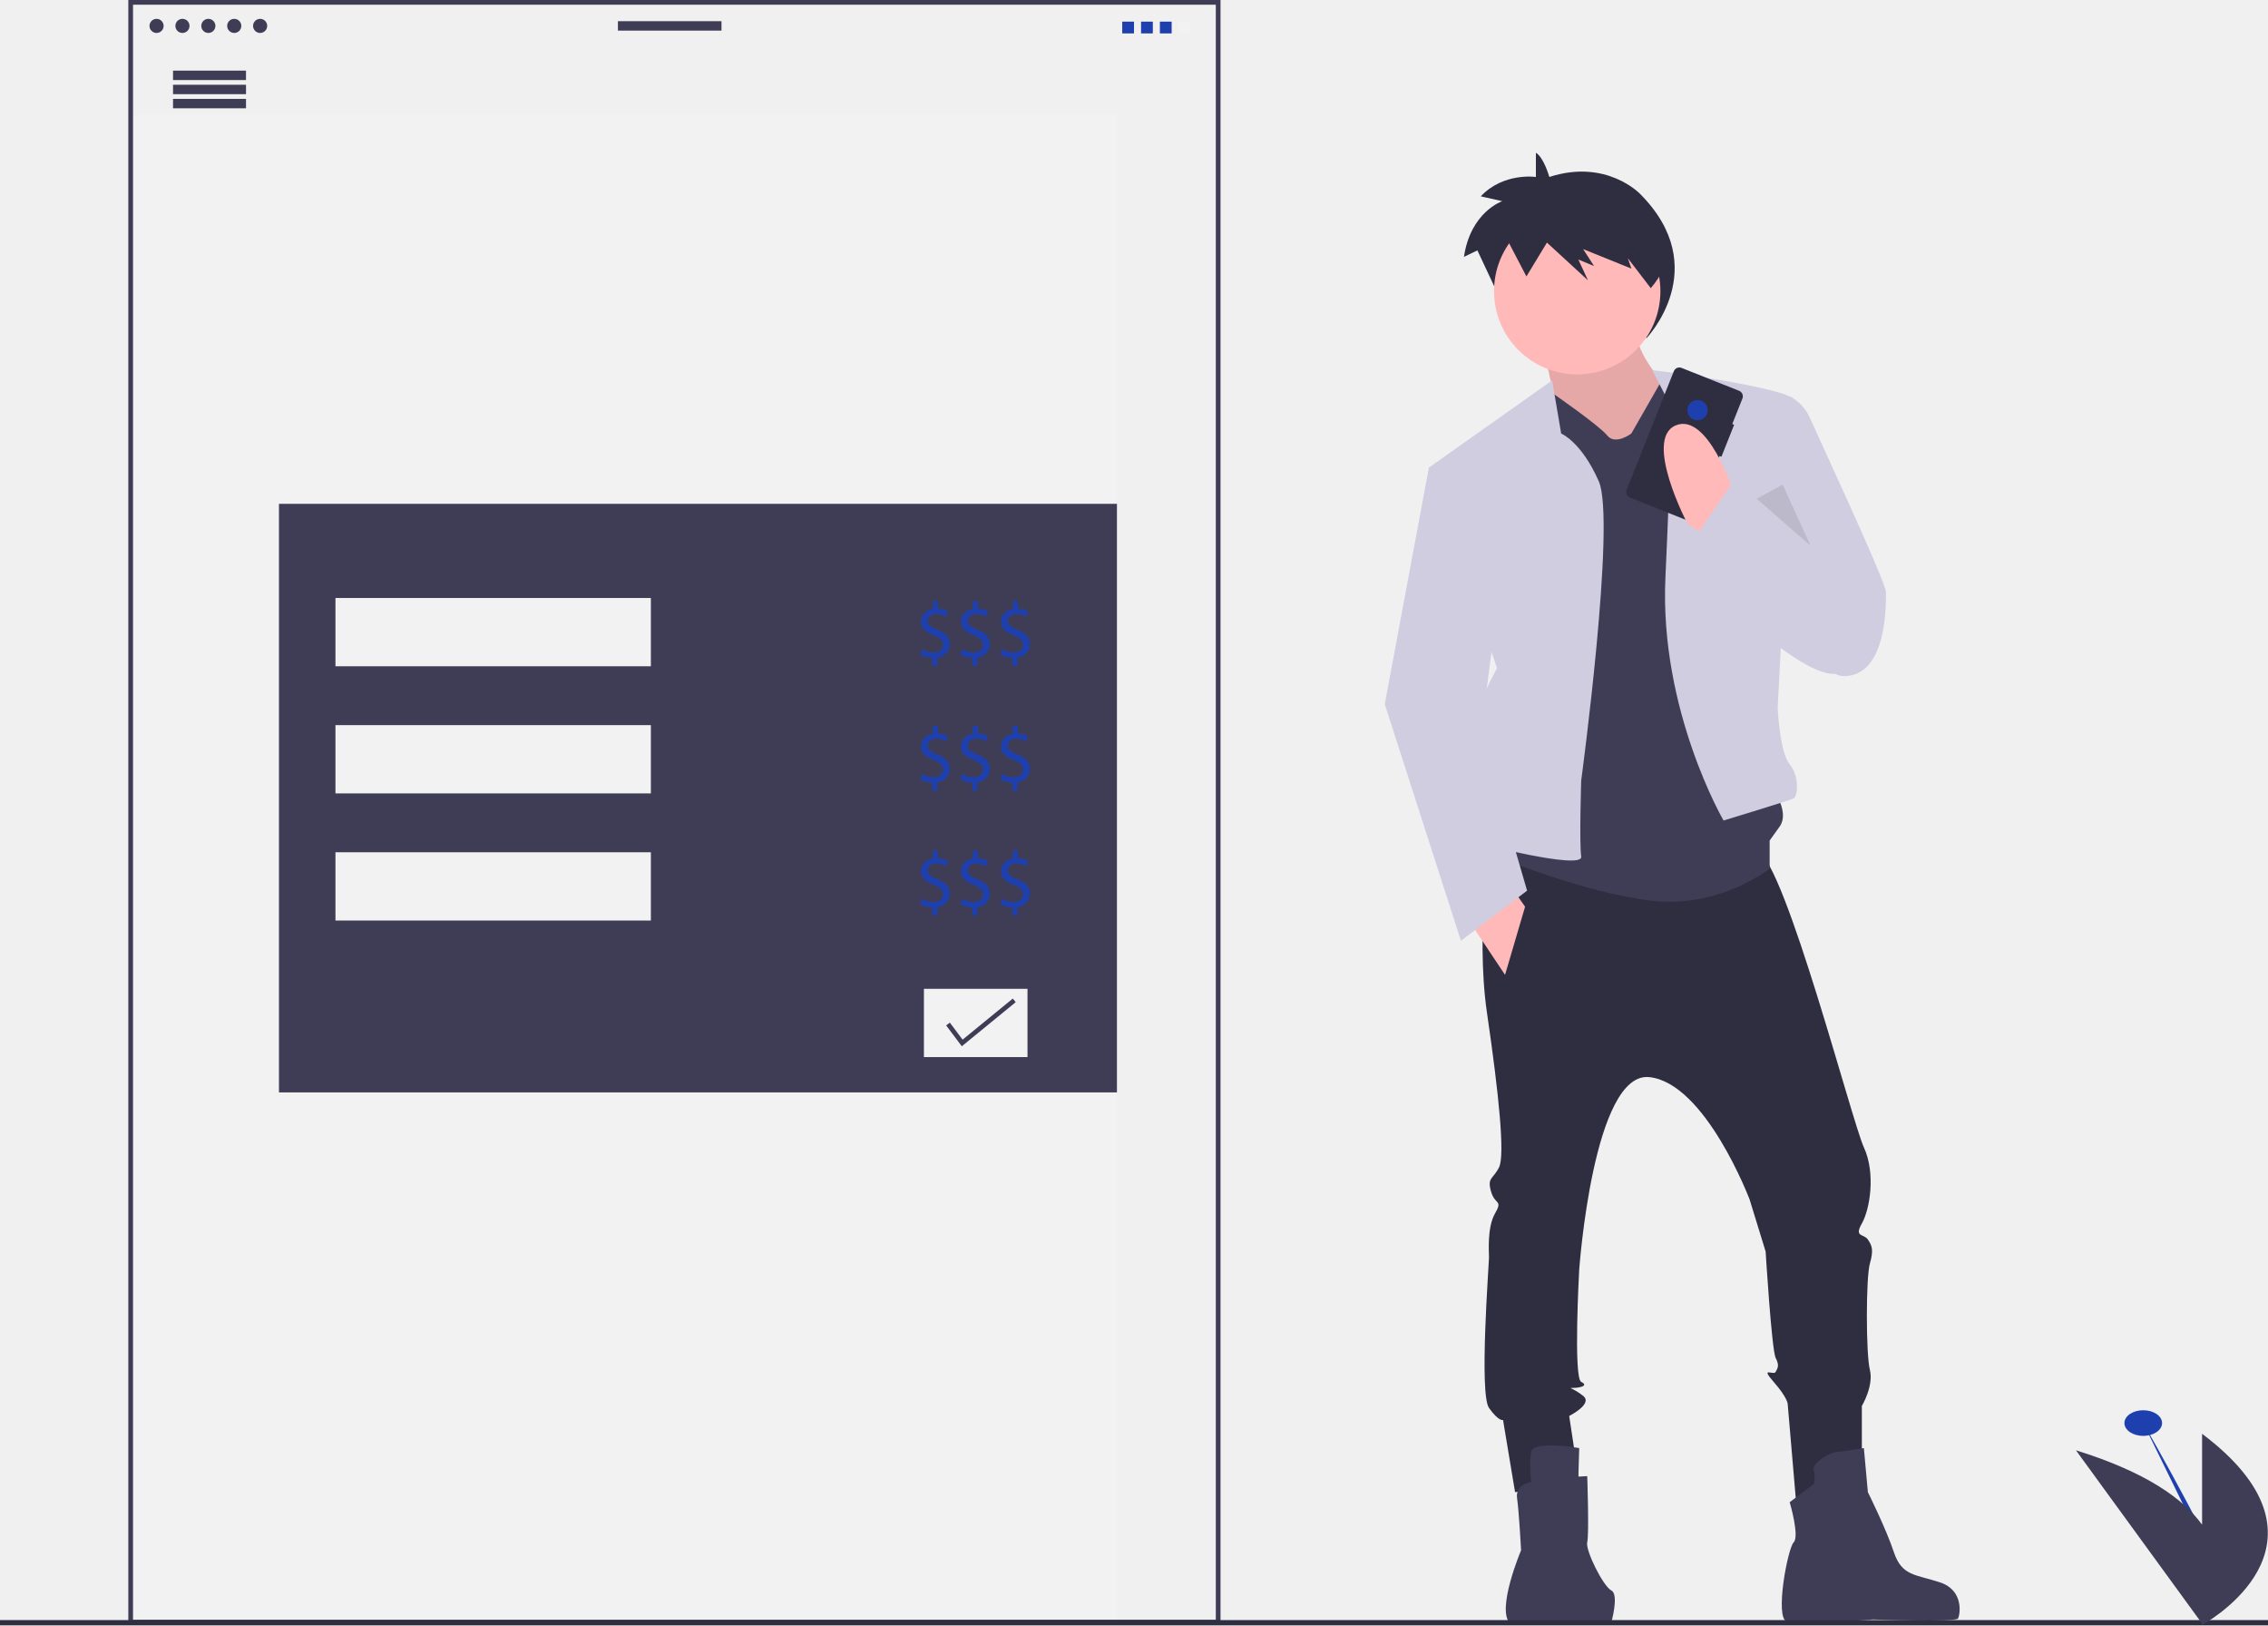
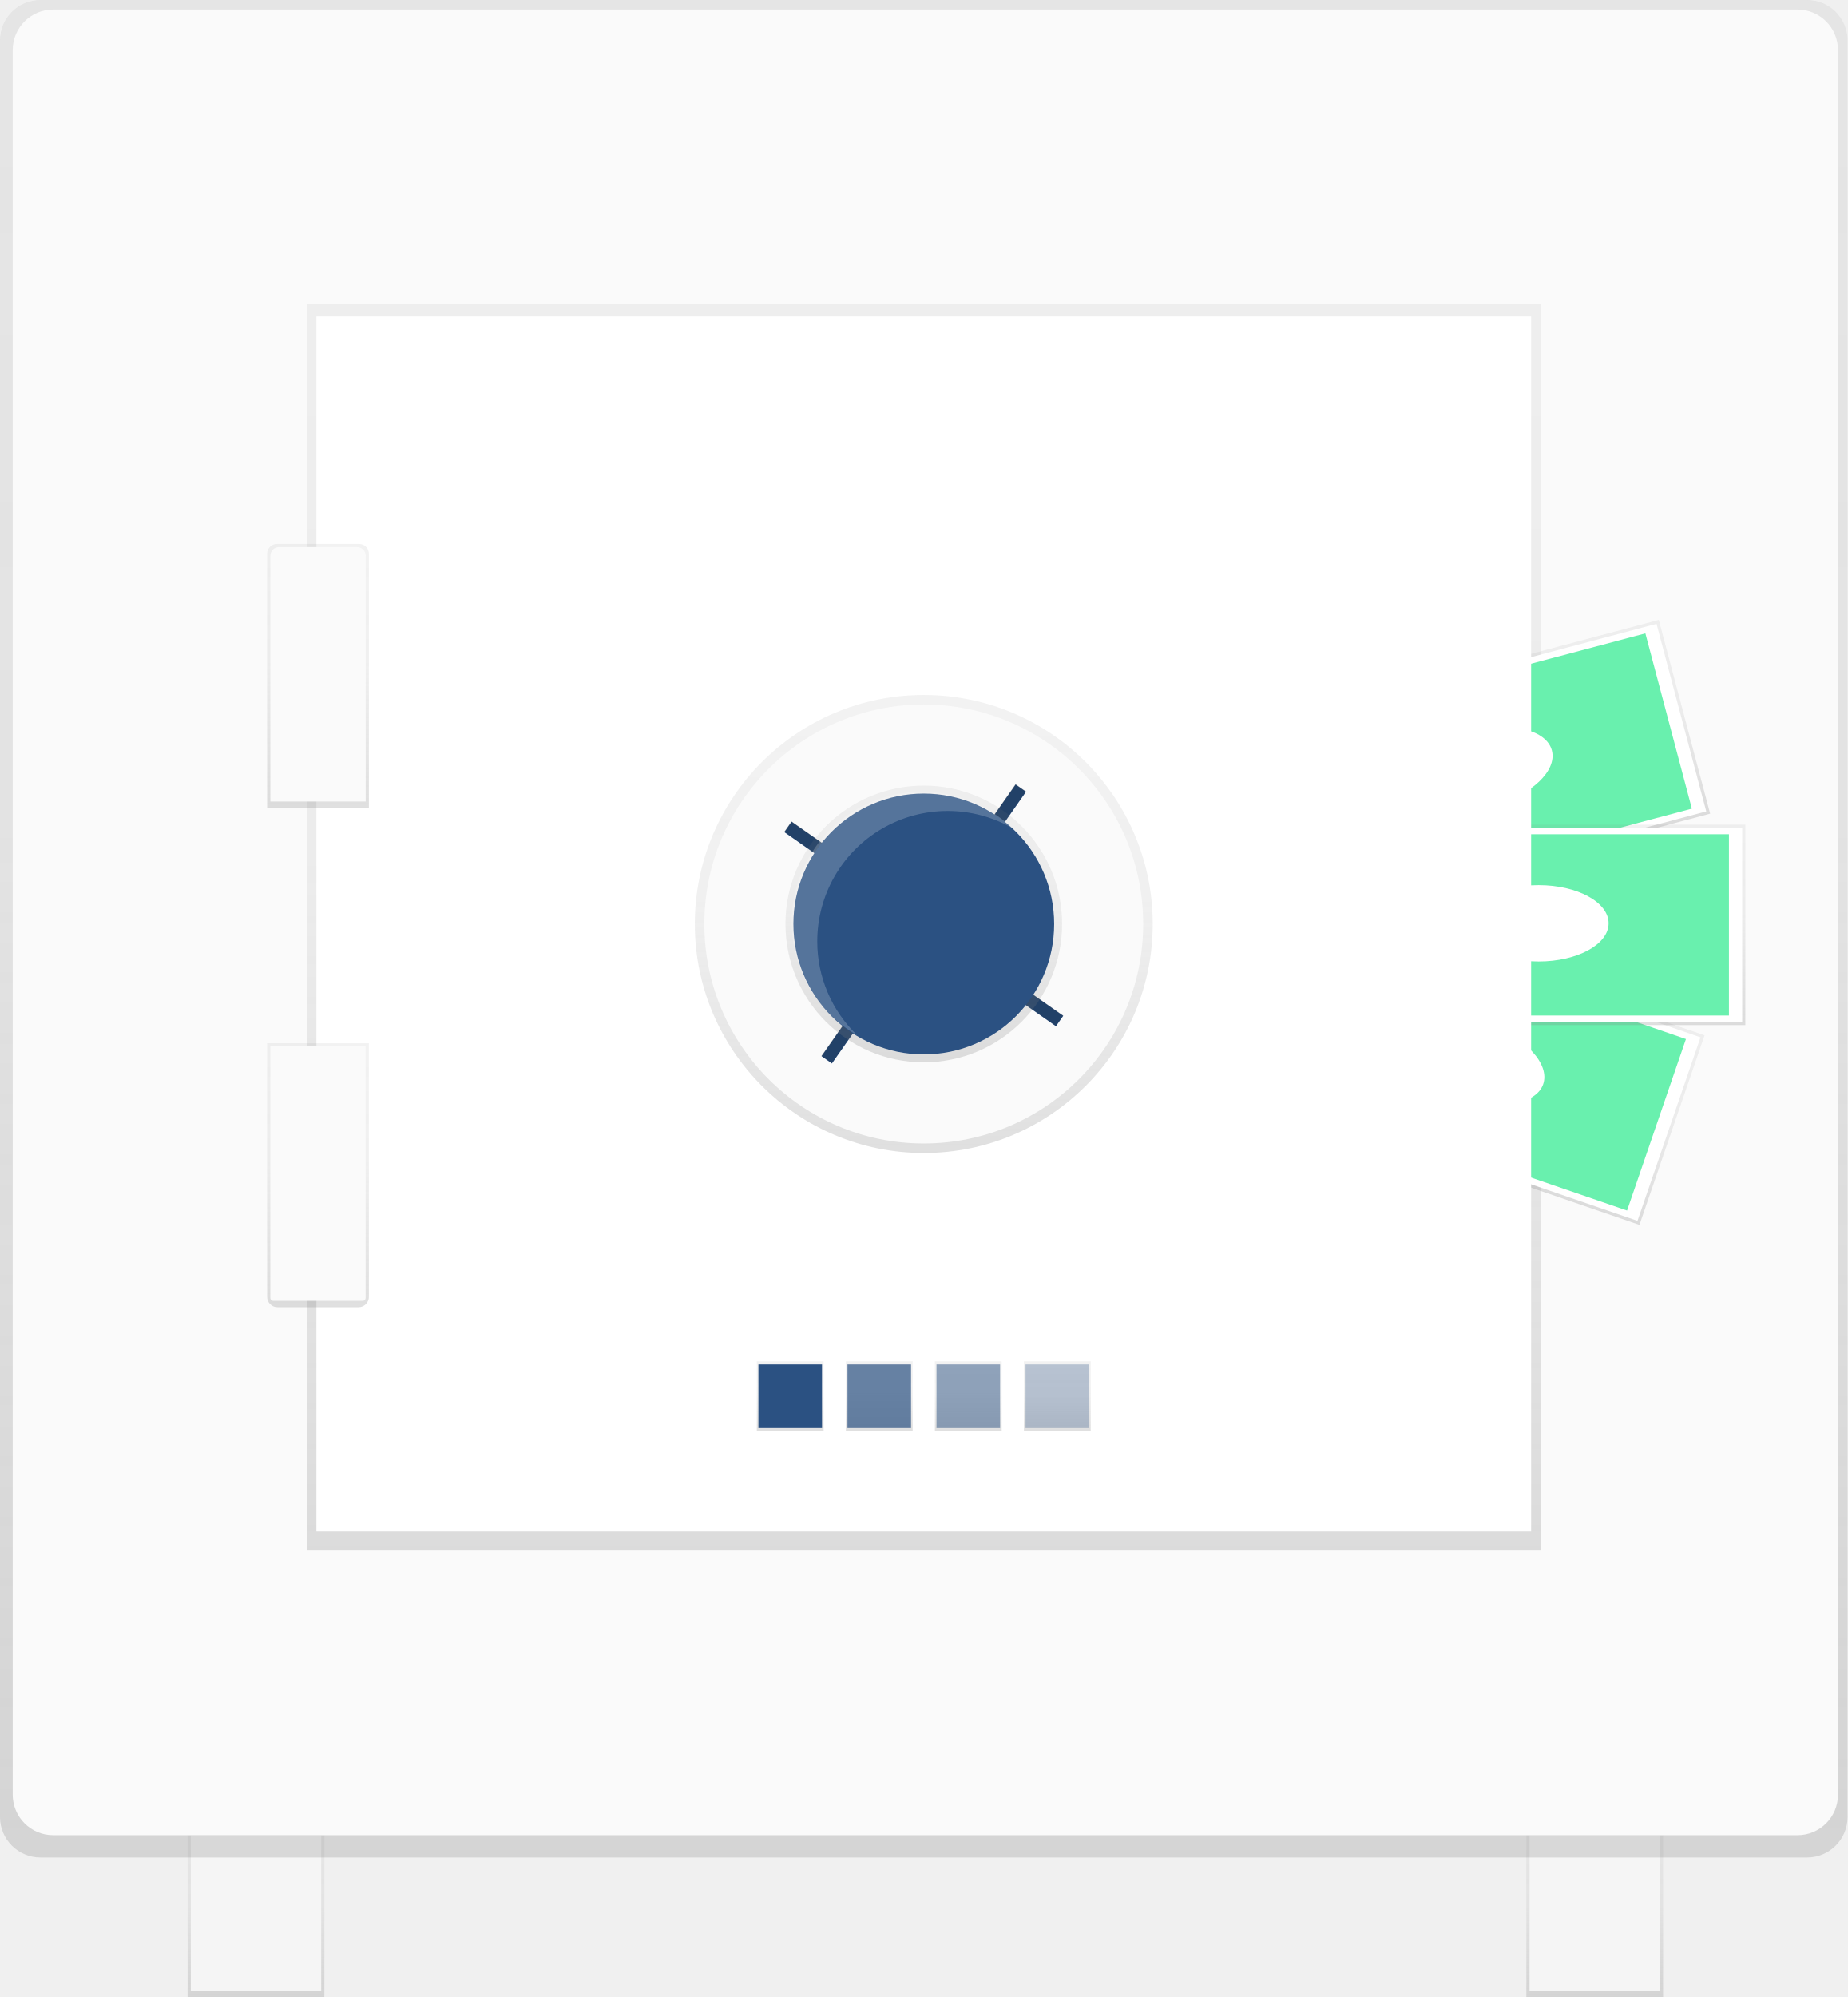
- <svg xmlns="http://www.w3.org/2000/svg" id="e8fc31ac-0dc8-416f-9088-07cba22854d5" data-name="Layer 1" width="963.51" height="690.372" viewBox="0 0 963.51 690.372">
-   <ellipse cx="910.51" cy="604.445" rx="8" ry="5.445" fill="#1e40af" />
-   <path d="M1028.755,709.26s38,66.025,37,75.555" transform="translate(-118.2452 -104.8141)" fill="#1e40af" />
-   <rect x="55.51" y="49" width="419" height="640" fill="#f2f2f2" />
-   <path d="M636.755,794.814h-464v-690h464Zm-462-2h460v-686h-460Z" transform="translate(-118.2452 -104.8141)" fill="#3f3d56" />
-   <path d="M776.447,179.983s-2.285-8.226-5.713-10.282v10.282s-13.71-2.056-23.422,8.226l9.14,2.056s-13.425,4.456-16.281,23.649l5.713-2.742L761.308,244.076l9.712-17.823,19.423,19.879-4.57-10.968L793.299,238.592l-5.141-8.911,22.851,10.282-1.714-5.484,8.373,14.029s28.76-29.795-2.66-61.328C815.007,187.18,800.725,172.1,776.447,179.983Z" transform="translate(-118.2452 -104.8141)" fill="#2f2e41" />
-   <path d="M773.81,253.192s8.516,32.361,5.961,36.619,24.697,27.251,24.697,27.251l26.4-5.11,1.703-36.619s-23.845-20.439-18.735-35.768Z" transform="translate(-118.2452 -104.8141)" fill="#ffb9b9" />
-   <path d="M773.81,253.192s8.516,32.361,5.961,36.619,24.697,27.251,24.697,27.251l26.4-5.11,1.703-36.619s-23.845-20.439-18.735-35.768Z" transform="translate(-118.2452 -104.8141)" opacity="0.1" />
-   <path d="M751.668,457.578s-6.813,42.58-1.703,77.496,7.664,60.464,5.11,65.574-5.11,4.258-3.406,10.219,5.11,3.406,1.703,9.368-2.555,16.181-2.555,18.735-4.258,57.909,0,63.871,5.961,5.11,5.961,5.11l5.11,30.658,27.251-4.258-4.258-28.103s10.219-5.11,5.961-8.516-6.813-3.406-4.258-3.406,6.813-.852,3.406-2.555-.852-47.69-.852-47.69,5.961-84.309,29.806-81.754,42.58,51.948,42.58,51.948l6.813,22.142s2.555,41.729,4.258,45.135.852,4.258,0,5.961-6.813-2.555-.852,4.258,5.961,9.368,5.961,9.368l3.832,44.709,27.677-17.458V701.989s5.11-8.516,3.406-15.329-1.703-39.174,0-45.135.852-7.664-.852-10.219-5.961-.852-2.555-6.813,5.961-21.29.852-32.361-33.213-120.077-45.135-126.038S751.668,457.578,751.668,457.578Z" transform="translate(-118.2452 -104.8141)" fill="#2f2e41" />
-   <path d="M789.139,719.873s-19.587-3.406-20.439,1.703,0,12.774,0,12.774-6.813.852-5.961,6.813,1.703,22.142,1.703,22.142-10.645,25.122-4.684,31.084c.06.06,11.76-.426,18.485-.426h24.522s3.406-11.923,0-13.626-11.071-17.032-10.219-20.439,0-28.103,0-28.103l-3.761.213Z" transform="translate(-118.2452 -104.8141)" fill="#3f3d56" />
-   <path d="M888.777,735.202l-10.219,7.664s4.258,14.477,1.703,17.032-8.09,31.935-2.981,33.639,36.619-.852,36.619-.852,35.342,1.277,36.193-.426,2.555-11.923-7.664-15.329-16.181-2.555-19.587-12.774-11.071-25.548-11.071-25.548l-1.703-18.735s-10.219,1.703-11.923,1.703-10.219,4.258-9.368,7.664A11.585,11.585,0,0,1,888.777,735.202Z" transform="translate(-118.2452 -104.8141)" fill="#3f3d56" />
-   <circle cx="670.042" cy="123.681" r="35.342" fill="#ffb9b9" />
-   <path d="M811.28,288.96,824.054,266.632s29.806-1.518,31.509,1.889,16.181,172.025,16.181,172.025,6.813,9.368,2.555,15.329l-4.258,5.961v11.923s-21.29,17.032-50.245,13.626-65.574-18.735-65.574-18.735l7.664-47.69-.852-140.515,17.159-8.363s19.46,13.473,22.867,17.731S811.28,288.96,811.28,288.96Z" transform="translate(-118.2452 -104.8141)" fill="#3f3d56" />
-   <path d="M781.474,288.96l-3.832-22.568-52.374,37.045,28.955,85.161s-17.884,32.361-14.477,44.284,5.11,29.806,5.11,29.806,45.987,11.923,45.135,5.961,0-32.361,0-32.361,14.889-110.287,7.444-127.104S781.474,288.96,781.474,288.96Z" transform="translate(-118.2452 -104.8141)" fill="#d0cde1" />
-   <path d="M828.312,277.889l-8.09-15.755c-.002-.494,57.481,7.457,60.038,12.348l-6.813,131.148s.852,18.735,5.11,23.845,3.406,13.626,1.703,14.477-29.806,9.368-29.806,9.368-27.251-46.838-24.697-103.045S828.312,277.889,828.312,277.889Z" transform="translate(-118.2452 -104.8141)" fill="#d0cde1" />
-   <path d="M870.041,275.334l9.019-1.92a19.073,19.073,0,0,1,8.013,8.733c2.555,5.961,32.361,69.832,32.361,74.09s.852,35.768-17.884,35.768S868.338,311.953,868.338,311.953Z" transform="translate(-118.2452 -104.8141)" fill="#d0cde1" />
-   <polygon points="624.055 391.086 639.384 414.08 647.9 385.125 641.939 376.609 624.055 391.086" fill="#ffb9b9" />
-   <polygon points="614.687 199.474 607.023 198.623 588.287 299.112 620.648 399.602 648.752 378.312 629.165 311.035 635.977 259.087 614.687 199.474" fill="#d0cde1" />
-   <path d="M825.184,218.524c-4.679-17.057-19.314-29.507-36.654-29.507-12.495,0-23.588,6.464-30.563,16.457l8.744,16.758,8.719-14.375L792.868,223.891l-4.103-8.846,6.667,2.764-4.616-7.187,20.515,8.293-1.539-4.423,9.745,12.716A38.33,38.33,0,0,0,825.184,218.524Z" transform="translate(-118.2452 -104.8141)" fill="#2f2e41" />
-   <polygon points="746.261 211.823 769.207 231.829 757.332 205.861 746.261 211.823" opacity="0.1" />
-   <path d="M854.963,285.233l-.798-.318,4.316-10.84a2.51,2.51,0,0,0-1.404-3.261L832.602,261.071a2.51,2.51,0,0,0-3.261,1.404L809.269,312.894a2.51,2.51,0,0,0,1.404,3.261l24.474,9.743a2.51,2.51,0,0,0,3.261-1.404l10.354-26.008.798.318Z" transform="translate(-118.2452 -104.8141)" fill="#2f2e41" />
-   <circle cx="721.15" cy="174.221" r="4.296" fill="#1e40af" />
-   <path d="M854.712,313.656s-11.071-34.064-24.697-28.103,5.11,41.729,5.11,41.729l11.923,7.664Z" transform="translate(-118.2452 -104.8141)" fill="#ffb9b9" />
-   <path d="M913.473,357.088l-59.613-46.838-21.29,31.509s56.206,59.613,68.98,47.69S913.473,357.088,913.473,357.088Z" transform="translate(-118.2452 -104.8141)" fill="#d0cde1" />
-   <rect y="688.131" width="963.51" height="2.241" fill="#2f2e41" />
-   <circle cx="66.51" cy="11" r="3" fill="#3f3d56" />
-   <circle cx="77.51" cy="11" r="3" fill="#3f3d56" />
-   <circle cx="88.51" cy="11" r="3" fill="#3f3d56" />
-   <circle cx="99.51" cy="11" r="3" fill="#3f3d56" />
-   <circle cx="110.51" cy="11" r="3" fill="#3f3d56" />
-   <rect x="262.51" y="9" width="44" height="4" fill="#3f3d56" />
-   <rect x="73.51" y="30" width="31" height="4" fill="#3f3d56" />
-   <rect x="73.51" y="36" width="31" height="4" fill="#3f3d56" />
-   <rect x="73.51" y="42" width="31" height="4" fill="#3f3d56" />
-   <rect x="118.51" y="214" width="356" height="250" fill="#3f3d56" />
-   <rect x="142.51" y="254" width="134" height="29" fill="#f2f2f2" />
-   <rect x="392.51" y="420" width="44" height="29" fill="#f2f2f2" />
-   <rect x="142.51" y="308" width="134" height="29" fill="#f2f2f2" />
-   <rect x="142.51" y="362" width="134" height="29" fill="#f2f2f2" />
-   <path d="M514.325,387.674V384.279a9.788,9.788,0,0,1-5.144-1.479l.807-2.252a8.964,8.964,0,0,0,4.841,1.445c2.387,0,4.001-1.378,4.001-3.294,0-1.849-1.311-2.992-3.799-4.001-3.429-1.345-5.547-2.891-5.547-5.816,0-2.79,1.983-4.908,5.076-5.413v-3.395h2.084v3.261a8.967,8.967,0,0,1,4.37,1.177l-.841,2.219a8.125,8.125,0,0,0-4.236-1.143c-2.589,0-3.564,1.546-3.564,2.891,0,1.748,1.244,2.622,4.169,3.833,3.463,1.412,5.211,3.16,5.211,6.152,0,2.656-1.849,5.144-5.312,5.715v3.497Z" transform="translate(-118.2452 -104.8141)" fill="#1e40af" />
-   <path d="M531.325,387.674V384.279a9.788,9.788,0,0,1-5.144-1.479l.807-2.252a8.964,8.964,0,0,0,4.841,1.445c2.387,0,4.001-1.378,4.001-3.294,0-1.849-1.311-2.992-3.799-4.001-3.429-1.345-5.547-2.891-5.547-5.816,0-2.79,1.983-4.908,5.076-5.413v-3.395h2.084v3.261a8.967,8.967,0,0,1,4.37,1.177l-.841,2.219a8.125,8.125,0,0,0-4.236-1.143c-2.589,0-3.564,1.546-3.564,2.891,0,1.748,1.244,2.622,4.169,3.833,3.463,1.412,5.211,3.16,5.211,6.152,0,2.656-1.849,5.144-5.312,5.715v3.497Z" transform="translate(-118.2452 -104.8141)" fill="#1e40af" />
-   <path d="M548.325,387.674V384.279a9.788,9.788,0,0,1-5.144-1.479l.807-2.252a8.964,8.964,0,0,0,4.841,1.445c2.387,0,4.001-1.378,4.001-3.294,0-1.849-1.311-2.992-3.799-4.001-3.429-1.345-5.547-2.891-5.547-5.816,0-2.79,1.983-4.908,5.076-5.413v-3.395h2.084v3.261a8.967,8.967,0,0,1,4.37,1.177l-.841,2.219a8.125,8.125,0,0,0-4.236-1.143c-2.589,0-3.564,1.546-3.564,2.891,0,1.748,1.244,2.622,4.169,3.833,3.463,1.412,5.211,3.16,5.211,6.152,0,2.656-1.849,5.144-5.312,5.715v3.497Z" transform="translate(-118.2452 -104.8141)" fill="#1e40af" />
-   <path d="M514.325,440.674V437.279a9.788,9.788,0,0,1-5.144-1.479l.807-2.252a8.964,8.964,0,0,0,4.841,1.445c2.387,0,4.001-1.378,4.001-3.294,0-1.849-1.311-2.992-3.799-4.001-3.429-1.345-5.547-2.891-5.547-5.816,0-2.79,1.983-4.908,5.076-5.413v-3.395h2.084v3.261a8.967,8.967,0,0,1,4.37,1.177l-.841,2.219a8.125,8.125,0,0,0-4.236-1.143c-2.589,0-3.564,1.546-3.564,2.891,0,1.748,1.244,2.622,4.169,3.833,3.463,1.412,5.211,3.16,5.211,6.152,0,2.656-1.849,5.144-5.312,5.715v3.497Z" transform="translate(-118.2452 -104.8141)" fill="#1e40af" />
-   <path d="M531.325,440.674V437.279a9.788,9.788,0,0,1-5.144-1.479l.807-2.252a8.964,8.964,0,0,0,4.841,1.445c2.387,0,4.001-1.378,4.001-3.294,0-1.849-1.311-2.992-3.799-4.001-3.429-1.345-5.547-2.891-5.547-5.816,0-2.79,1.983-4.908,5.076-5.413v-3.395h2.084v3.261a8.967,8.967,0,0,1,4.37,1.177l-.841,2.219a8.125,8.125,0,0,0-4.236-1.143c-2.589,0-3.564,1.546-3.564,2.891,0,1.748,1.244,2.622,4.169,3.833,3.463,1.412,5.211,3.16,5.211,6.152,0,2.656-1.849,5.144-5.312,5.715v3.497Z" transform="translate(-118.2452 -104.8141)" fill="#1e40af" />
-   <path d="M548.325,440.674V437.279a9.788,9.788,0,0,1-5.144-1.479l.807-2.252a8.964,8.964,0,0,0,4.841,1.445c2.387,0,4.001-1.378,4.001-3.294,0-1.849-1.311-2.992-3.799-4.001-3.429-1.345-5.547-2.891-5.547-5.816,0-2.79,1.983-4.908,5.076-5.413v-3.395h2.084v3.261a8.967,8.967,0,0,1,4.37,1.177l-.841,2.219a8.125,8.125,0,0,0-4.236-1.143c-2.589,0-3.564,1.546-3.564,2.891,0,1.748,1.244,2.622,4.169,3.833,3.463,1.412,5.211,3.16,5.211,6.152,0,2.656-1.849,5.144-5.312,5.715v3.497Z" transform="translate(-118.2452 -104.8141)" fill="#1e40af" />
-   <path d="M514.325,493.674V490.279a9.788,9.788,0,0,1-5.144-1.479l.807-2.252a8.964,8.964,0,0,0,4.841,1.445c2.387,0,4.001-1.378,4.001-3.294,0-1.849-1.311-2.992-3.799-4.001-3.429-1.345-5.547-2.891-5.547-5.816,0-2.79,1.983-4.908,5.076-5.413v-3.395h2.084v3.261a8.967,8.967,0,0,1,4.37,1.177l-.841,2.219a8.125,8.125,0,0,0-4.236-1.143c-2.589,0-3.564,1.546-3.564,2.891,0,1.748,1.244,2.622,4.169,3.833,3.463,1.412,5.211,3.16,5.211,6.152,0,2.656-1.849,5.144-5.312,5.715v3.497Z" transform="translate(-118.2452 -104.8141)" fill="#1e40af" />
-   <path d="M531.325,493.674V490.279a9.788,9.788,0,0,1-5.144-1.479l.807-2.252a8.964,8.964,0,0,0,4.841,1.445c2.387,0,4.001-1.378,4.001-3.294,0-1.849-1.311-2.992-3.799-4.001-3.429-1.345-5.547-2.891-5.547-5.816,0-2.79,1.983-4.908,5.076-5.413v-3.395h2.084v3.261a8.967,8.967,0,0,1,4.37,1.177l-.841,2.219a8.125,8.125,0,0,0-4.236-1.143c-2.589,0-3.564,1.546-3.564,2.891,0,1.748,1.244,2.622,4.169,3.833,3.463,1.412,5.211,3.16,5.211,6.152,0,2.656-1.849,5.144-5.312,5.715v3.497Z" transform="translate(-118.2452 -104.8141)" fill="#1e40af" />
-   <path d="M548.325,493.674V490.279a9.788,9.788,0,0,1-5.144-1.479l.807-2.252a8.964,8.964,0,0,0,4.841,1.445c2.387,0,4.001-1.378,4.001-3.294,0-1.849-1.311-2.992-3.799-4.001-3.429-1.345-5.547-2.891-5.547-5.816,0-2.79,1.983-4.908,5.076-5.413v-3.395h2.084v3.261a8.967,8.967,0,0,1,4.37,1.177l-.841,2.219a8.125,8.125,0,0,0-4.236-1.143c-2.589,0-3.564,1.546-3.564,2.891,0,1.748,1.244,2.622,4.169,3.833,3.463,1.412,5.211,3.16,5.211,6.152,0,2.656-1.849,5.144-5.312,5.715v3.497Z" transform="translate(-118.2452 -104.8141)" fill="#1e40af" />
-   <polygon points="408.6 444.409 401.953 435.546 403.527 434.365 408.942 441.586 430.263 424.142 431.51 425.665 408.6 444.409" fill="#3f3d56" />
-   <path d="M1053.755,713.814v38.624c-7.96-11.029-23.836-22.386-53.588-31.605l53.588,73.607v.559s.101-.055.29-.161l.091.125s.077-.102.213-.3C1060.592,791.046,1112.955,758.438,1053.755,713.814Z" transform="translate(-118.2452 -104.8141)" fill="#3f3d56" />
-   <rect x="476.755" y="9.186" width="5" height="5" fill="#1e40af" />
-   <rect x="484.755" y="9.186" width="5" height="5" fill="#1e40af" />
-   <rect x="492.755" y="9.186" width="5" height="5" fill="#1e40af" />
-   <rect x="500.755" y="9.186" width="5" height="5" fill="#f2f2f2" />
+ <svg xmlns="http://www.w3.org/2000/svg" xmlns:xlink="http://www.w3.org/1999/xlink" id="7148f5f1-8839-4464-a941-0c8a08d3460a" data-name="Layer 1" width="678.3" height="733" viewBox="0 0 678.3 733">
+   <defs>
+     <linearGradient id="4ca4b65a-1144-4de1-8925-6a62bc294928" x1="585.48" y1="733" x2="585.48" y2="673.63" gradientUnits="userSpaceOnUse">
+       <stop offset="0" stop-color="gray" stop-opacity="0.25" />
+       <stop offset="0.54" stop-color="gray" stop-opacity="0.12" />
+       <stop offset="1" stop-color="gray" stop-opacity="0.1" />
+     </linearGradient>
+     <linearGradient id="266d8c0d-4533-41a2-a7bc-3c0f98c2c2fa" x1="93.98" x2="93.98" y2="673.63" xlink:href="#4ca4b65a-1144-4de1-8925-6a62bc294928" />
+     <linearGradient id="deb99f58-9fb9-4a93-aaf8-4b4cb68821c1" x1="339.15" y1="681.8" x2="339.15" y2="0" xlink:href="#4ca4b65a-1144-4de1-8925-6a62bc294928" />
+     <linearGradient id="c4ad51c6-ffe9-4991-94f6-4a02d4a38b0c" x1="339.15" y1="569.14" x2="339.15" y2="111.49" xlink:href="#4ca4b65a-1144-4de1-8925-6a62bc294928" />
+     <linearGradient id="b91b9d0a-3c7c-4b7e-8301-556f9b68b111" x1="806.95" y1="427.79" x2="806.95" y2="354.24" gradientTransform="translate(-0.46 -24.57)" xlink:href="#4ca4b65a-1144-4de1-8925-6a62bc294928" />
+     <linearGradient id="8f58feb2-c461-4934-9419-72f8b76f5e61" x1="780.89" y1="503.2" x2="780.89" y2="429.65" gradientTransform="translate(1269.92 -306.54) rotate(90)" xlink:href="#4ca4b65a-1144-4de1-8925-6a62bc294928" />
+     <linearGradient id="d83c7eb3-9930-4e8e-abfa-53b87d59f968" x1="565.48" y1="376.26" x2="565.48" y2="302.71" xlink:href="#4ca4b65a-1144-4de1-8925-6a62bc294928" />
+     <linearGradient id="3d971d9d-e0fc-4263-8761-c1789934eb12" x1="339.15" y1="423.21" x2="339.15" y2="255.09" xlink:href="#4ca4b65a-1144-4de1-8925-6a62bc294928" />
+     <linearGradient id="18a30a45-ec9b-4146-ae9c-2a8eabf3bdf2" x1="290.11" y1="525.36" x2="290.11" y2="499.67" xlink:href="#4ca4b65a-1144-4de1-8925-6a62bc294928" />
+     <linearGradient id="98f2a4d5-9270-4ece-b23b-fefaca1fb56f" x1="322.8" y1="525.36" x2="322.8" y2="499.67" xlink:href="#4ca4b65a-1144-4de1-8925-6a62bc294928" />
+     <linearGradient id="a36f1bde-d0b8-4d42-abdf-c9e597afa610" x1="355.49" y1="525.36" x2="355.49" y2="499.67" xlink:href="#4ca4b65a-1144-4de1-8925-6a62bc294928" />
+     <linearGradient id="a4e6c30c-4fa5-4c93-a462-54244d7638b4" x1="388.18" y1="525.36" x2="388.18" y2="499.67" xlink:href="#4ca4b65a-1144-4de1-8925-6a62bc294928" />
+     <linearGradient id="bb8b14ca-ea5c-42e9-a47f-d810d565e441" x1="339.15" y1="389.93" x2="339.15" y2="288.36" xlink:href="#4ca4b65a-1144-4de1-8925-6a62bc294928" />
+     <linearGradient id="c7b6fbbe-7ded-4a5e-a460-2ea21f819315" x1="377.6" y1="380.54" x2="377.6" y2="283.64" xlink:href="#4ca4b65a-1144-4de1-8925-6a62bc294928" />
+     <linearGradient id="b424414b-c049-456f-9819-be23a4131db6" x1="377.6" y1="563.83" x2="377.6" y2="466.93" xlink:href="#4ca4b65a-1144-4de1-8925-6a62bc294928" />
+   </defs>
+   <rect x="560.38" y="673.63" width="50.2" height="59.37" fill="url(#4ca4b65a-1144-4de1-8925-6a62bc294928)" />
+   <rect x="822.4" y="757.63" width="47.87" height="57.21" transform="translate(1431.82 1488.46) rotate(-180)" fill="#f5f5f5" />
+   <rect x="68.88" y="673.63" width="50.2" height="59.37" fill="url(#266d8c0d-4533-41a2-a7bc-3c0f98c2c2fa)" />
+   <rect x="70.05" y="673.63" width="47.87" height="57.21" fill="#f5f5f5" />
+   <rect width="678.3" height="681.8" rx="14.86" ry="14.86" fill="url(#deb99f58-9fb9-4a93-aaf8-4b4cb68821c1)" />
+   <rect x="4.67" y="3.5" width="670.12" height="670.12" rx="14.86" ry="14.86" fill="#fafafa" />
+   <rect x="112.66" y="111.49" width="452.98" height="457.65" fill="url(#c4ad51c6-ffe9-4991-94f6-4a02d4a38b0c)" />
+   <rect x="731.19" y="329.67" width="150.6" height="73.55" transform="translate(-327.85 135.06) rotate(-14.86)" fill="url(#b91b9d0a-3c7c-4b7e-8301-556f9b68b111)" />
+   <rect x="732.35" y="330.84" width="148.27" height="71.22" transform="translate(-327.85 135.06) rotate(-14.86)" fill="#fff" />
+   <rect x="737.22" y="333.17" width="138.55" height="66.55" transform="translate(-327.85 135.06) rotate(-14.86)" fill="#69f0ae" />
+   <ellipse cx="805.77" cy="366.03" rx="25.68" ry="14.01" transform="translate(-327.77 134.87) rotate(-14.86)" fill="#fff" />
+   <rect x="766.71" y="399.05" width="73.55" height="150.6" transform="translate(-167.04 996.12) rotate(-71.04)" fill="url(#8f58feb2-c461-4934-9419-72f8b76f5e61)" />
+   <rect x="729.35" y="438.74" width="148.27" height="71.22" transform="translate(-63.14 -319.33) rotate(18.96)" fill="#fff" />
+   <rect x="734.22" y="441.08" width="138.55" height="66.55" transform="translate(-63.14 -319.33) rotate(18.96)" fill="#69f0ae" />
+   <ellipse cx="803.13" cy="473.61" rx="14.01" ry="25.68" transform="translate(-166.58 995.28) rotate(-71.04)" fill="#fff" />
+   <rect x="490.18" y="302.71" width="150.6" height="73.55" fill="url(#d83c7eb3-9930-4e8e-abfa-53b87d59f968)" />
+   <rect x="491.35" y="303.88" width="148.27" height="71.22" fill="#fff" />
+   <rect x="496.21" y="306.21" width="138.55" height="66.55" fill="#69f0ae" />
+   <ellipse cx="564.9" cy="338.9" rx="25.68" ry="14.01" fill="#fff" />
+   <rect x="116.16" y="116.16" width="445.97" height="445.97" fill="#fff" />
+   <circle cx="339.15" cy="339.15" r="84.06" fill="url(#3d971d9d-e0fc-4263-8761-c1789934eb12)" />
+   <circle cx="339.15" cy="339.15" r="80.56" fill="#fafafa" />
+   <rect x="277.86" y="499.67" width="24.52" height="25.68" fill="url(#18a30a45-ec9b-4146-ae9c-2a8eabf3bdf2)" />
+   <rect x="310.55" y="499.67" width="24.52" height="25.68" fill="url(#98f2a4d5-9270-4ece-b23b-fefaca1fb56f)" />
+   <rect x="343.23" y="499.67" width="24.52" height="25.68" fill="url(#a36f1bde-d0b8-4d42-abdf-c9e597afa610)" />
+   <rect x="375.92" y="499.67" width="24.52" height="25.68" fill="url(#a4e6c30c-4fa5-4c93-a462-54244d7638b4)" />
+   <rect x="278.44" y="500.84" width="23.35" height="23.35" fill="#2b5182" />
+   <rect x="311.13" y="500.84" width="23.35" height="23.35" fill="#2b5182" opacity="0.7" />
+   <rect x="343.82" y="500.84" width="23.35" height="23.35" fill="#2b5182" opacity="0.5" />
+   <rect x="376.51" y="500.84" width="23.35" height="23.35" fill="#2b5182" opacity="0.3" />
+   <rect x="628.61" y="371.8" width="4.67" height="16.34" transform="translate(71.2 -377.18) rotate(35)" fill="#2b5182" />
+   <rect x="640.84" y="445.92" width="4.67" height="16.34" transform="translate(1123.21 103.69) rotate(125)" fill="#2b5182" />
+   <rect x="566.72" y="458.15" width="4.67" height="16.34" transform="translate(506.87 1090.71) rotate(-145)" fill="#2b5182" />
+   <rect x="554.49" y="384.03" width="4.67" height="16.34" transform="translate(-344.68 539.37) rotate(-55)" fill="#2b5182" />
+   <rect x="628.57" y="371.66" width="4.67" height="16.34" transform="translate(71.11 -377.18) rotate(35)" opacity="0.2" />
+   <rect x="640.81" y="445.78" width="4.67" height="16.34" transform="translate(1123.04 103.5) rotate(125)" opacity="0.2" />
+   <rect x="566.68" y="458.02" width="4.67" height="16.34" transform="translate(506.88 1090.44) rotate(-145)" opacity="0.2" />
+   <rect x="554.45" y="383.89" width="4.67" height="16.34" transform="translate(-344.58 539.28) rotate(-55)" opacity="0.2" />
+   <circle cx="339.15" cy="339.15" r="50.78" fill="url(#bb8b14ca-ea5c-42e9-a47f-d810d565e441)" />
+   <circle cx="339.15" cy="339.15" r="47.87" fill="#2b5182" />
+   <path d="M560.89,429.57A47.86,47.86,0,0,1,632.56,388a47.86,47.86,0,1,0-57,76A47.71,47.71,0,0,1,560.89,429.57Z" transform="translate(-260.85 -84)" fill="#fff" opacity="0.2" />
+   <path d="M396.28,380.54H358.92V287.26a3.63,3.63,0,0,1,3.63-3.62h30.11a3.63,3.63,0,0,1,3.63,3.63Z" transform="translate(-260.85 -84)" fill="url(#c7b6fbbe-7ded-4a5e-a460-2ea21f819315)" />
+   <path d="M392.47,563.83H362.73a3.81,3.81,0,0,1-3.81-3.81V466.93h37.36V560A3.81,3.81,0,0,1,392.47,563.83Z" transform="translate(-260.85 -84)" fill="url(#b424414b-c049-456f-9819-be23a4131db6)" />
+   <path d="M102.4,200.8h28.69a3.17,3.17,0,0,1,3.17,3.17V294.2a0,0,0,0,1,0,0h-35a0,0,0,0,1,0,0V204A3.17,3.17,0,0,1,102.4,200.8Z" fill="#fafafa" />
+   <path d="M99.23,384.1h35a0,0,0,0,1,0,0v92.33a1.06,1.06,0,0,1-1.06,1.06H100.3a1.06,1.06,0,0,1-1.06-1.06V384.1A0,0,0,0,1,99.23,384.1Z" fill="#fafafa" />
</svg>
